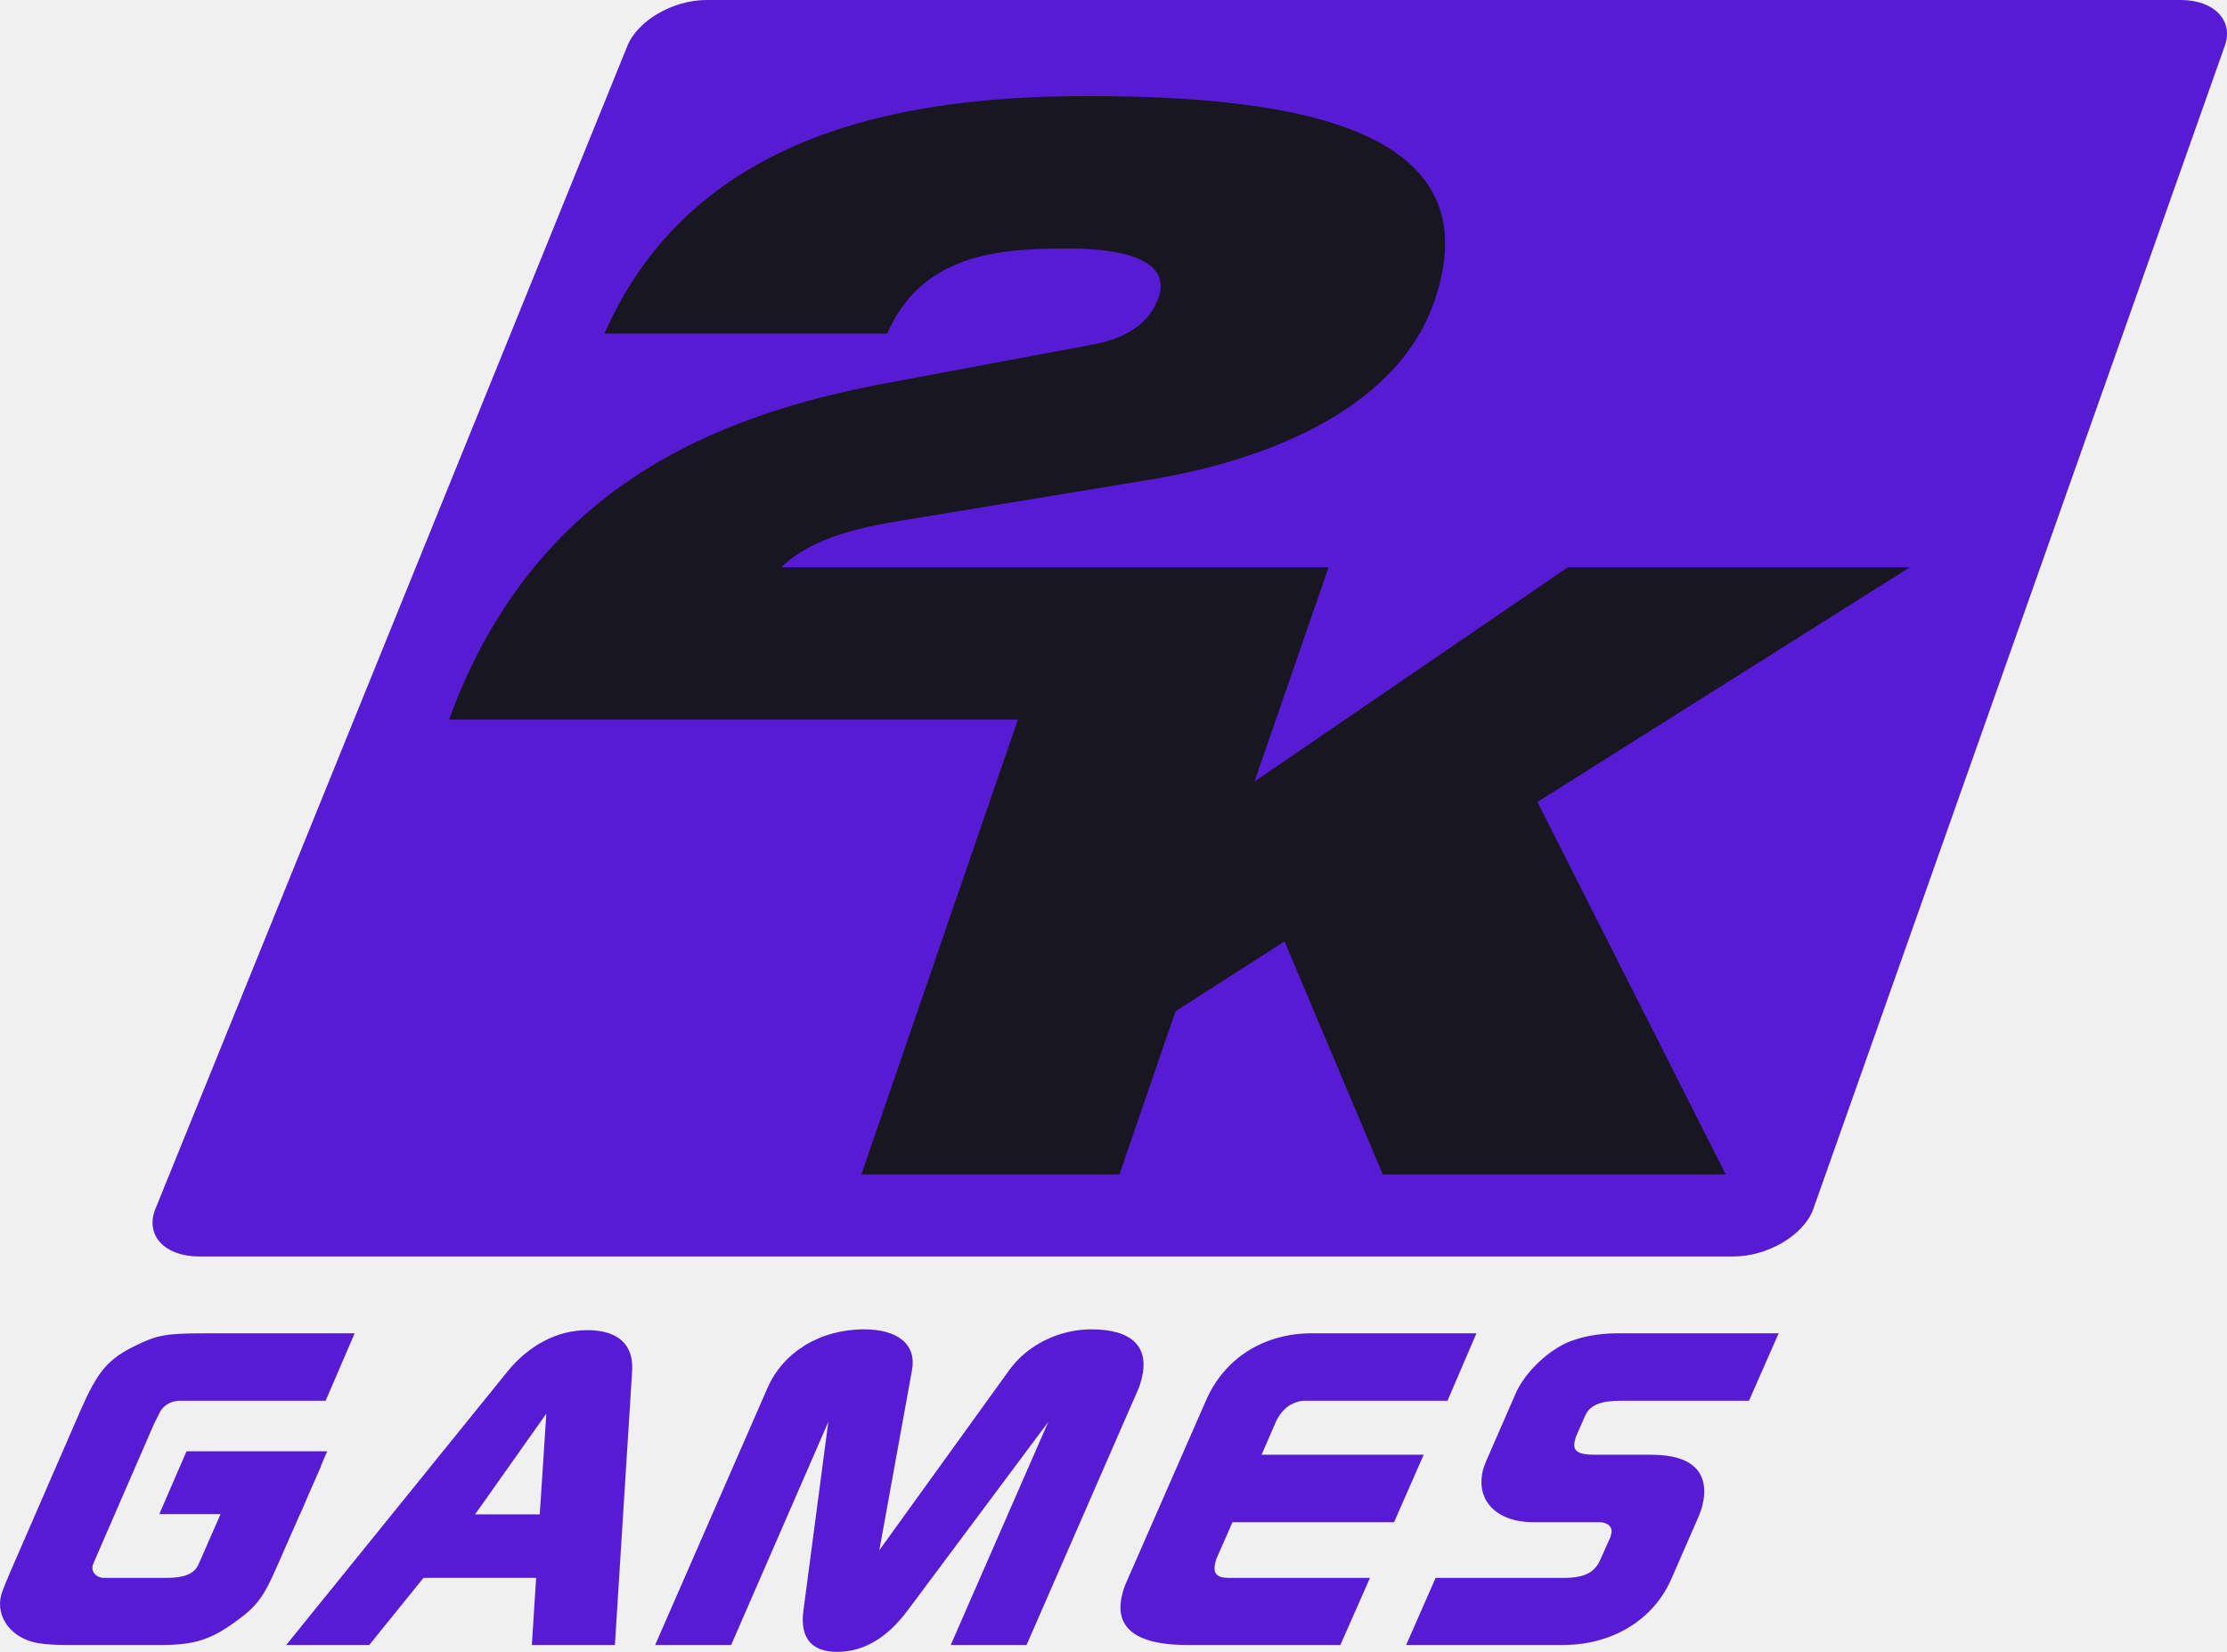
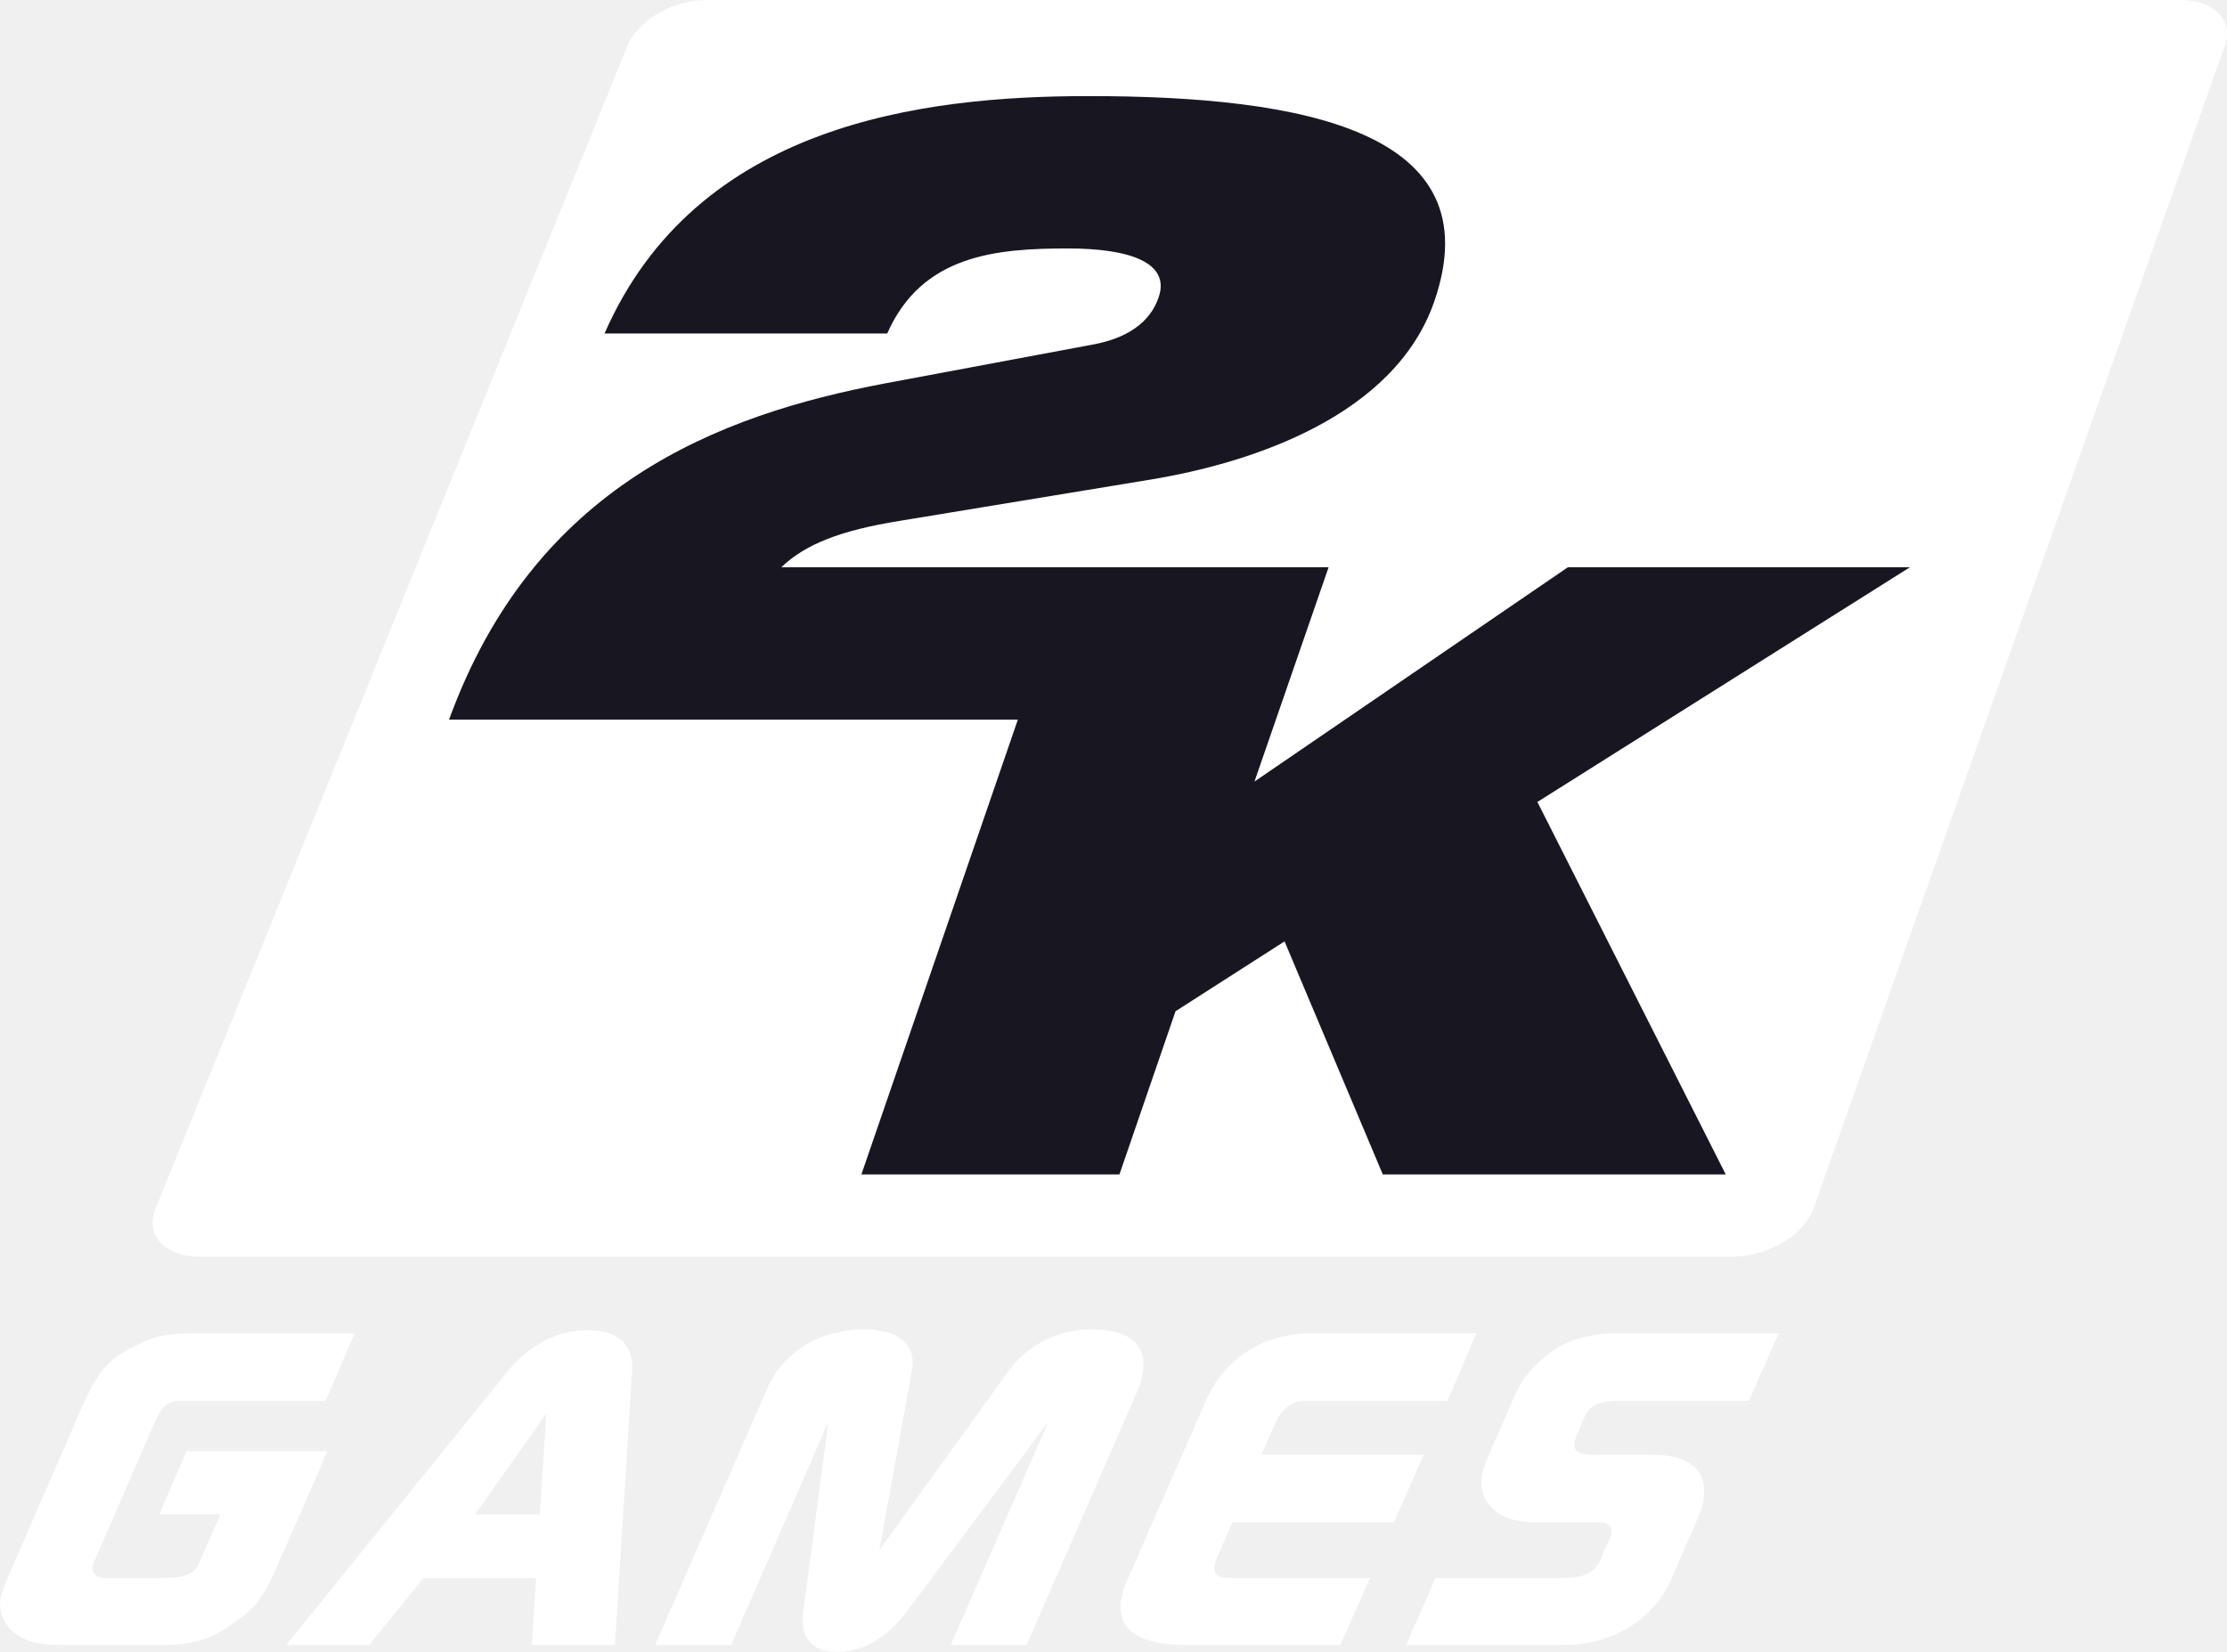
<svg xmlns="http://www.w3.org/2000/svg" width="93" height="69" viewBox="0 0 93 69" fill="none">
  <g clip-path="url(#clip0)">
-     <path fill-rule="evenodd" clip-rule="evenodd" d="M32.048 57.984C32.697 56.487 34.241 55.528 36.084 55.528C37.52 55.528 38.28 56.181 38.086 57.226L36.721 64.755L42.15 57.226C42.904 56.181 44.224 55.528 45.573 55.528C47.266 55.528 48.006 56.251 47.68 57.572L47.66 57.646L47.66 57.646C47.63 57.757 47.596 57.882 47.553 57.984L42.869 68.713H39.703L43.776 59.396L37.92 67.247C37.05 68.417 36.073 69 34.955 69C33.89 69 33.388 68.417 33.555 67.247L34.59 59.396L30.533 68.713H27.359L32.048 57.984ZM24.524 55.562C23.275 55.562 22.07 56.195 21.171 57.316L11.952 68.714H15.42L17.684 65.91H22.389L22.21 68.714H25.678L26.395 57.316C26.484 56.181 25.83 55.562 24.524 55.562ZM22.54 63.258H19.839L22.815 59.048L22.54 63.258ZM9.838 67.735C10.701 67.122 11.01 66.724 11.58 65.403L12.527 63.248H12.535L12.913 62.369L13.412 61.233H13.401L13.664 60.62H7.79L6.652 63.248H9.209L8.447 64.991L8.295 65.333C8.134 65.73 7.701 65.911 6.971 65.911H4.835H4.362C4.017 65.911 3.806 65.66 3.87 65.389C3.882 65.348 3.928 65.243 3.993 65.092L4.076 64.9L6.437 59.466L6.647 59.049C6.772 58.743 7.096 58.527 7.471 58.511H8.068H13.598L14.81 55.694H8.56C6.951 55.694 6.569 55.764 5.687 56.196C4.495 56.774 4.095 57.261 3.365 58.908L0.705 65.027C0.321 65.895 0.095 66.453 0.046 66.633C-0.186 67.573 0.5 68.457 1.607 68.639C1.952 68.694 2.38 68.714 2.917 68.714H6.706C8.122 68.714 8.798 68.492 9.838 67.735ZM46.861 66.614C46.515 68.005 47.452 68.713 49.572 68.713H55.974L57.211 65.91H51.791H51.296C50.809 65.91 50.642 65.714 50.75 65.277L50.762 65.234C50.782 65.159 50.801 65.085 50.836 65.026L51.468 63.585H58.216L59.453 60.766H52.684L53.303 59.34C53.462 59.034 53.673 58.777 53.986 58.631C54.154 58.562 54.299 58.511 54.448 58.511H55.029H60.447L61.657 55.693H54.789C52.771 55.693 51.118 56.738 50.351 58.526L47.077 66.001C46.979 66.217 46.91 66.397 46.861 66.614ZM59.951 65.91H65.325C66.164 65.91 66.603 65.68 66.828 65.152L67.249 64.213L67.292 64.052C67.352 63.801 67.152 63.585 66.806 63.585H66.442H64.039C62.501 63.585 61.614 62.68 61.928 61.414C61.958 61.296 61.994 61.204 62.037 61.096L62.068 61.018L63.265 58.276C63.608 57.426 64.516 56.522 65.391 56.105C65.947 55.853 66.714 55.693 67.551 55.693H74.277L73.038 58.511H67.684C66.849 58.511 66.395 58.686 66.195 59.139L65.807 60.023L65.766 60.189C65.663 60.601 65.882 60.766 66.587 60.766H68.964C70.701 60.766 71.431 61.526 71.085 62.917C71.052 63.047 71.01 63.154 70.966 63.266L70.936 63.343L69.79 65.966C69.048 67.663 67.33 68.713 65.271 68.713H58.721L59.951 65.91Z" fill="#571BD4" />
-     <path d="M75.712 50.535C75.298 51.61 73.812 52.484 72.392 52.484H8.306C6.884 52.484 6.068 51.61 6.474 50.535L26.187 1.949C26.603 0.874 28.088 0 29.508 0H91.062C92.48 0 93.303 0.874 92.896 1.949L75.712 50.535Z" fill="#571BD4" />
+     <path fill-rule="evenodd" clip-rule="evenodd" d="M32.048 57.984C32.697 56.487 34.241 55.528 36.084 55.528C37.52 55.528 38.28 56.181 38.086 57.226L36.721 64.755L42.15 57.226C42.904 56.181 44.224 55.528 45.573 55.528C47.266 55.528 48.006 56.251 47.68 57.572L47.66 57.646L47.66 57.646C47.63 57.757 47.596 57.882 47.553 57.984L42.869 68.713H39.703L43.776 59.396L37.92 67.247C37.05 68.417 36.073 69 34.955 69C33.89 69 33.388 68.417 33.555 67.247L34.59 59.396L30.533 68.713H27.359L32.048 57.984ZM24.524 55.562C23.275 55.562 22.07 56.195 21.171 57.316L11.952 68.714H15.42L17.684 65.91H22.389L22.21 68.714H25.678L26.395 57.316C26.484 56.181 25.83 55.562 24.524 55.562ZM22.54 63.258H19.839L22.815 59.048L22.54 63.258ZM9.838 67.735C10.701 67.122 11.01 66.724 11.58 65.403L12.527 63.248H12.535L12.913 62.369L13.412 61.233H13.401L13.664 60.62H7.79L6.652 63.248H9.209L8.447 64.991L8.295 65.333C8.134 65.73 7.701 65.911 6.971 65.911H4.835H4.362C4.017 65.911 3.806 65.66 3.87 65.389C3.882 65.348 3.928 65.243 3.993 65.092L4.076 64.9L6.437 59.466L6.647 59.049C6.772 58.743 7.096 58.527 7.471 58.511H8.068H13.598L14.81 55.694H8.56C6.951 55.694 6.569 55.764 5.687 56.196C4.495 56.774 4.095 57.261 3.365 58.908L0.705 65.027C0.321 65.895 0.095 66.453 0.046 66.633C-0.186 67.573 0.5 68.457 1.607 68.639C1.952 68.694 2.38 68.714 2.917 68.714H6.706C8.122 68.714 8.798 68.492 9.838 67.735ZM46.861 66.614C46.515 68.005 47.452 68.713 49.572 68.713H55.974L57.211 65.91H51.791H51.296C50.809 65.91 50.642 65.714 50.75 65.277L50.762 65.234C50.782 65.159 50.801 65.085 50.836 65.026L51.468 63.585H58.216L59.453 60.766H52.684L53.303 59.34C53.462 59.034 53.673 58.777 53.986 58.631C54.154 58.562 54.299 58.511 54.448 58.511H55.029H60.447L61.657 55.693H54.789C52.771 55.693 51.118 56.738 50.351 58.526L47.077 66.001C46.979 66.217 46.91 66.397 46.861 66.614ZM59.951 65.91H65.325C66.164 65.91 66.603 65.68 66.828 65.152L67.249 64.213L67.292 64.052C67.352 63.801 67.152 63.585 66.806 63.585H66.442H64.039C62.501 63.585 61.614 62.68 61.928 61.414C61.958 61.296 61.994 61.204 62.037 61.096L62.068 61.018L63.265 58.276C63.608 57.426 64.516 56.522 65.391 56.105C65.947 55.853 66.714 55.693 67.551 55.693H74.277L73.038 58.511H67.684C66.849 58.511 66.395 58.686 66.195 59.139L65.807 60.023L65.766 60.189C65.663 60.601 65.882 60.766 66.587 60.766H68.964C70.701 60.766 71.431 61.526 71.085 62.917C71.052 63.047 71.01 63.154 70.966 63.266L70.936 63.343L69.79 65.966C69.048 67.663 67.33 68.713 65.271 68.713H58.721L59.951 65.91Z" fill="#ffffff" />
+     <path d="M75.712 50.535C75.298 51.61 73.812 52.484 72.392 52.484H8.306C6.884 52.484 6.068 51.61 6.474 50.535L26.187 1.949C26.603 0.874 28.088 0 29.508 0H91.062C92.48 0 93.303 0.874 92.896 1.949L75.712 50.535Z" fill="#ffffff" />
    <path d="M79.76 23.694H65.476L52.387 32.646L55.483 23.694H32.628C33.625 22.74 35.084 22.157 37.58 21.756L48.052 20.032C52.225 19.344 58.241 17.401 59.901 12.578C62.338 5.481 54.427 4.014 45.457 4.014C38.493 4.014 29.077 5.184 25.246 13.929H37.051C38.504 10.635 41.615 10.378 44.603 10.378C47.164 10.378 48.889 10.966 48.384 12.423C48.02 13.487 47.045 14.145 45.583 14.402L36.964 16.014C29.978 17.331 22.307 20.289 18.753 30.059H42.506L35.972 49.057H46.748L49.09 42.241L53.643 39.323L57.746 49.057H72.067L64.202 33.499L79.76 23.694Z" fill="#181721" />
  </g>
  <defs>
    <clipPath id="clip0">
      <rect width="93" height="69" fill="white" />
    </clipPath>
  </defs>
</svg>
